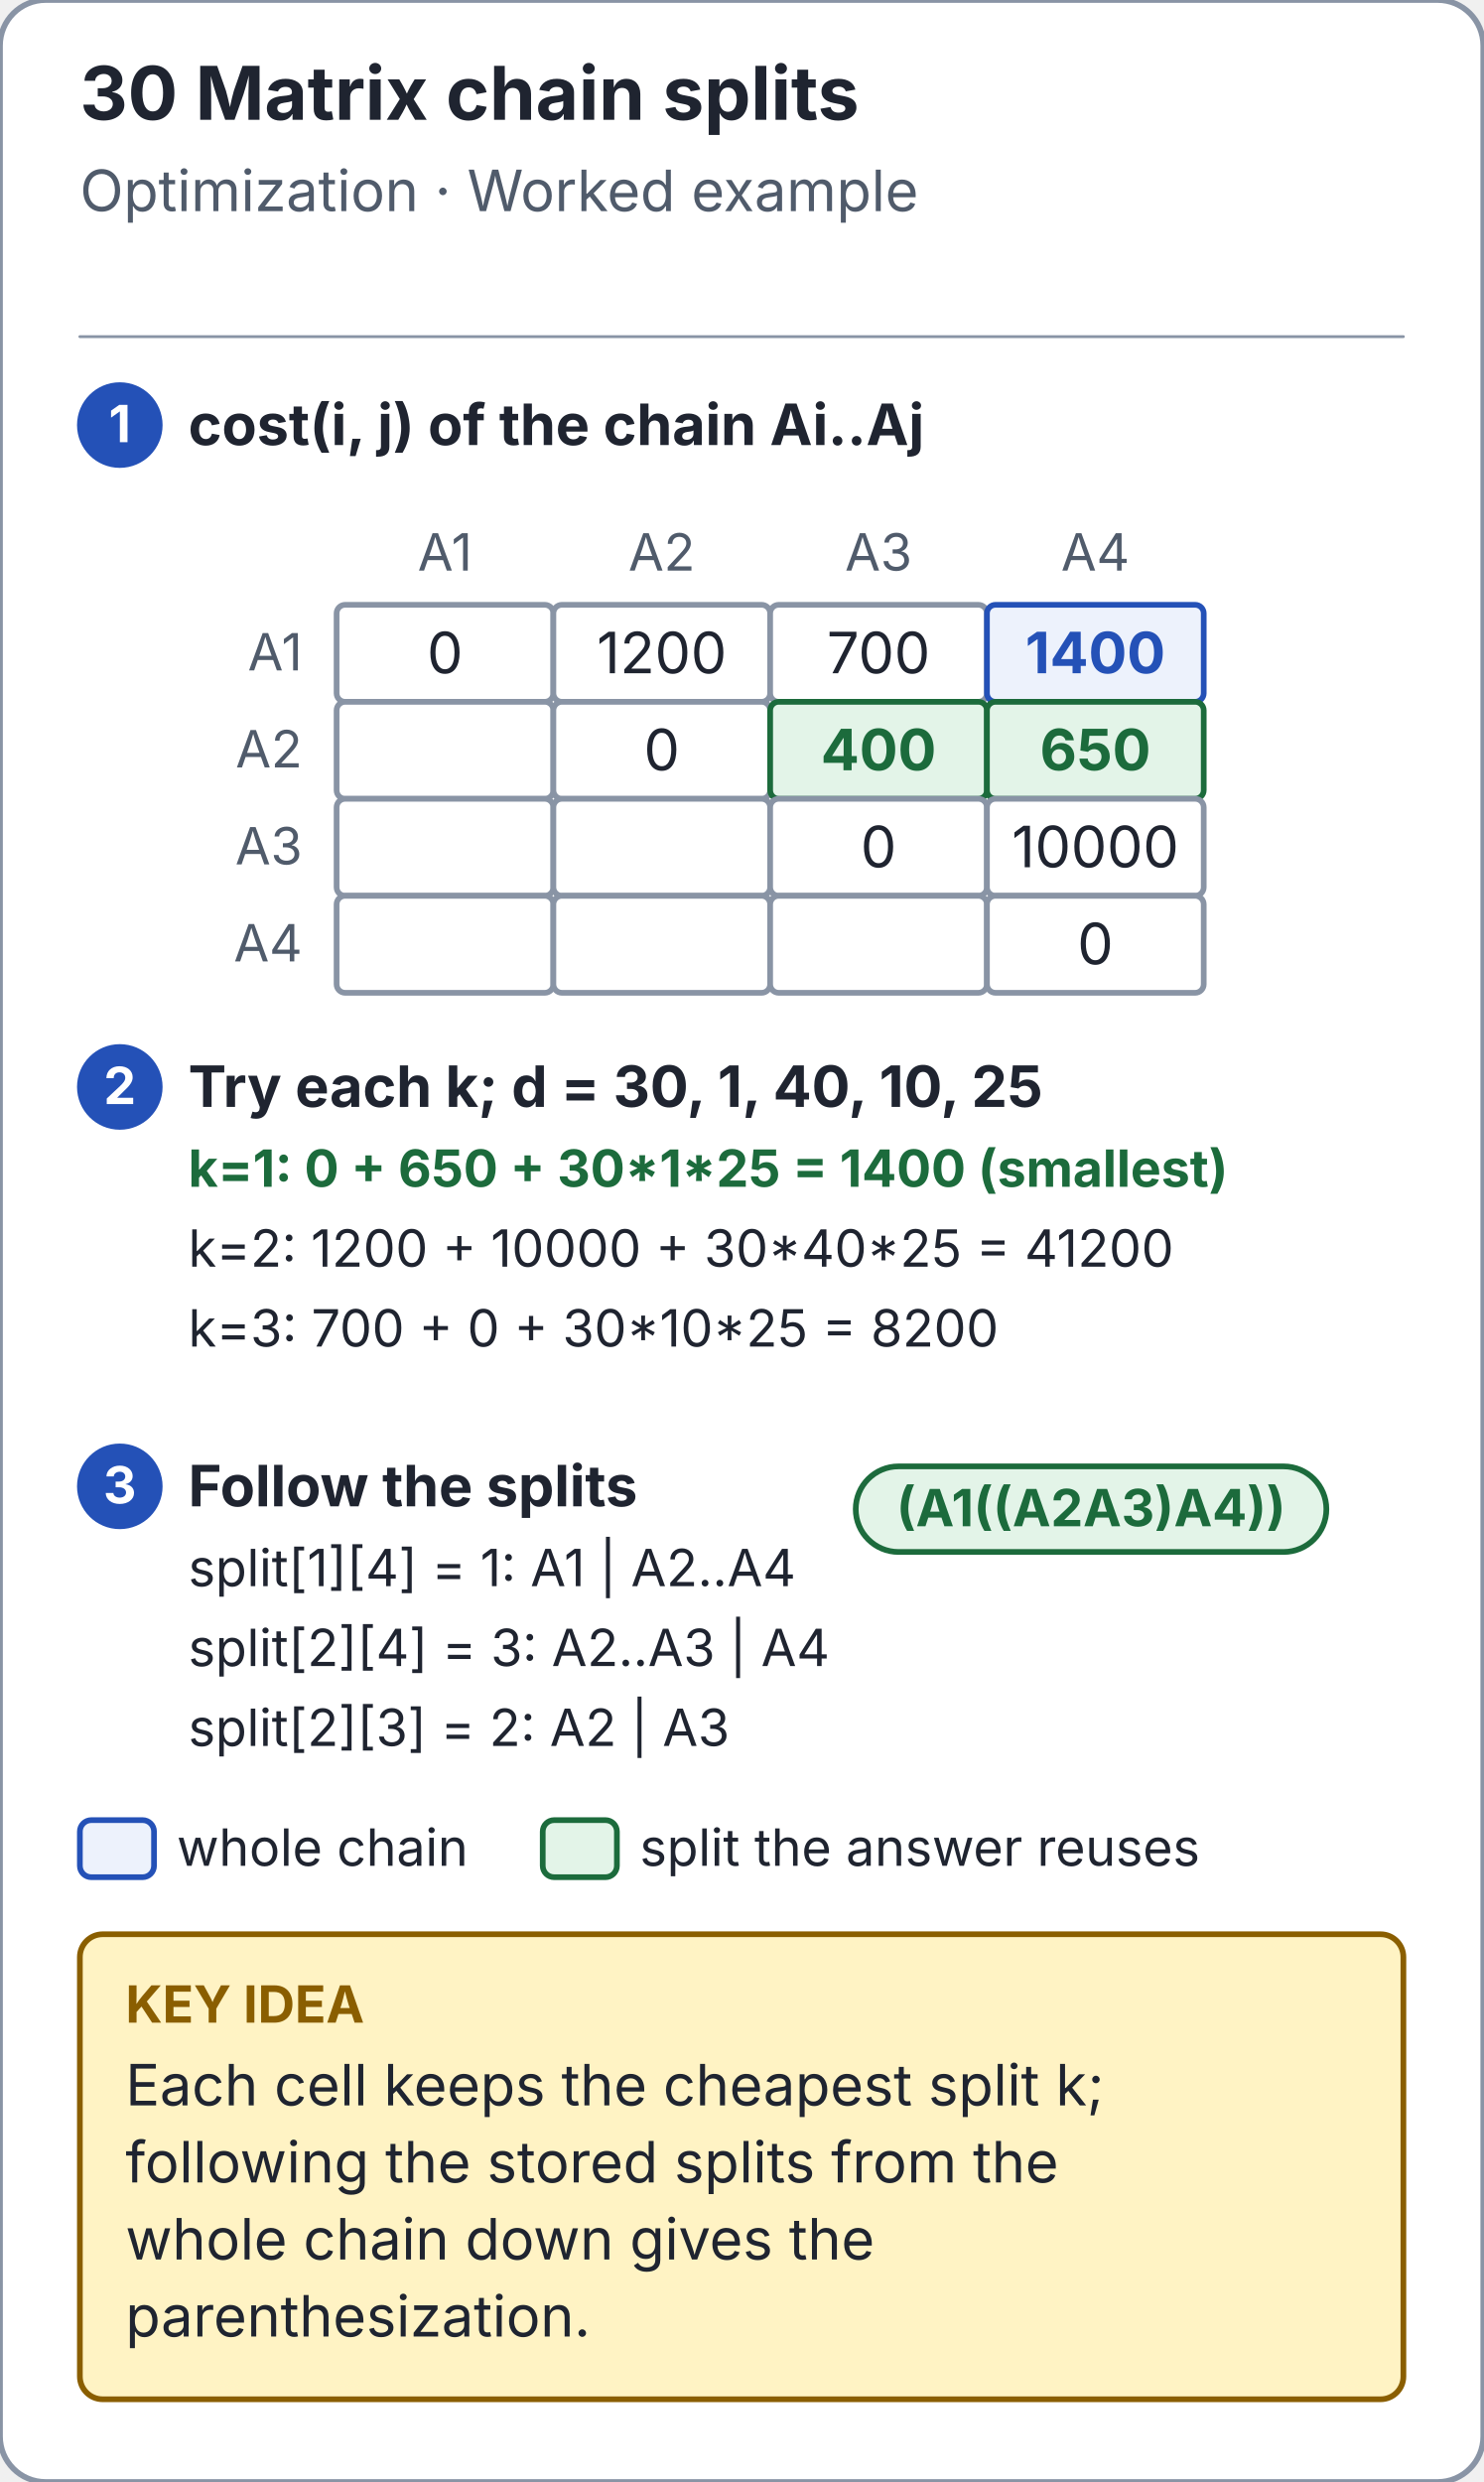
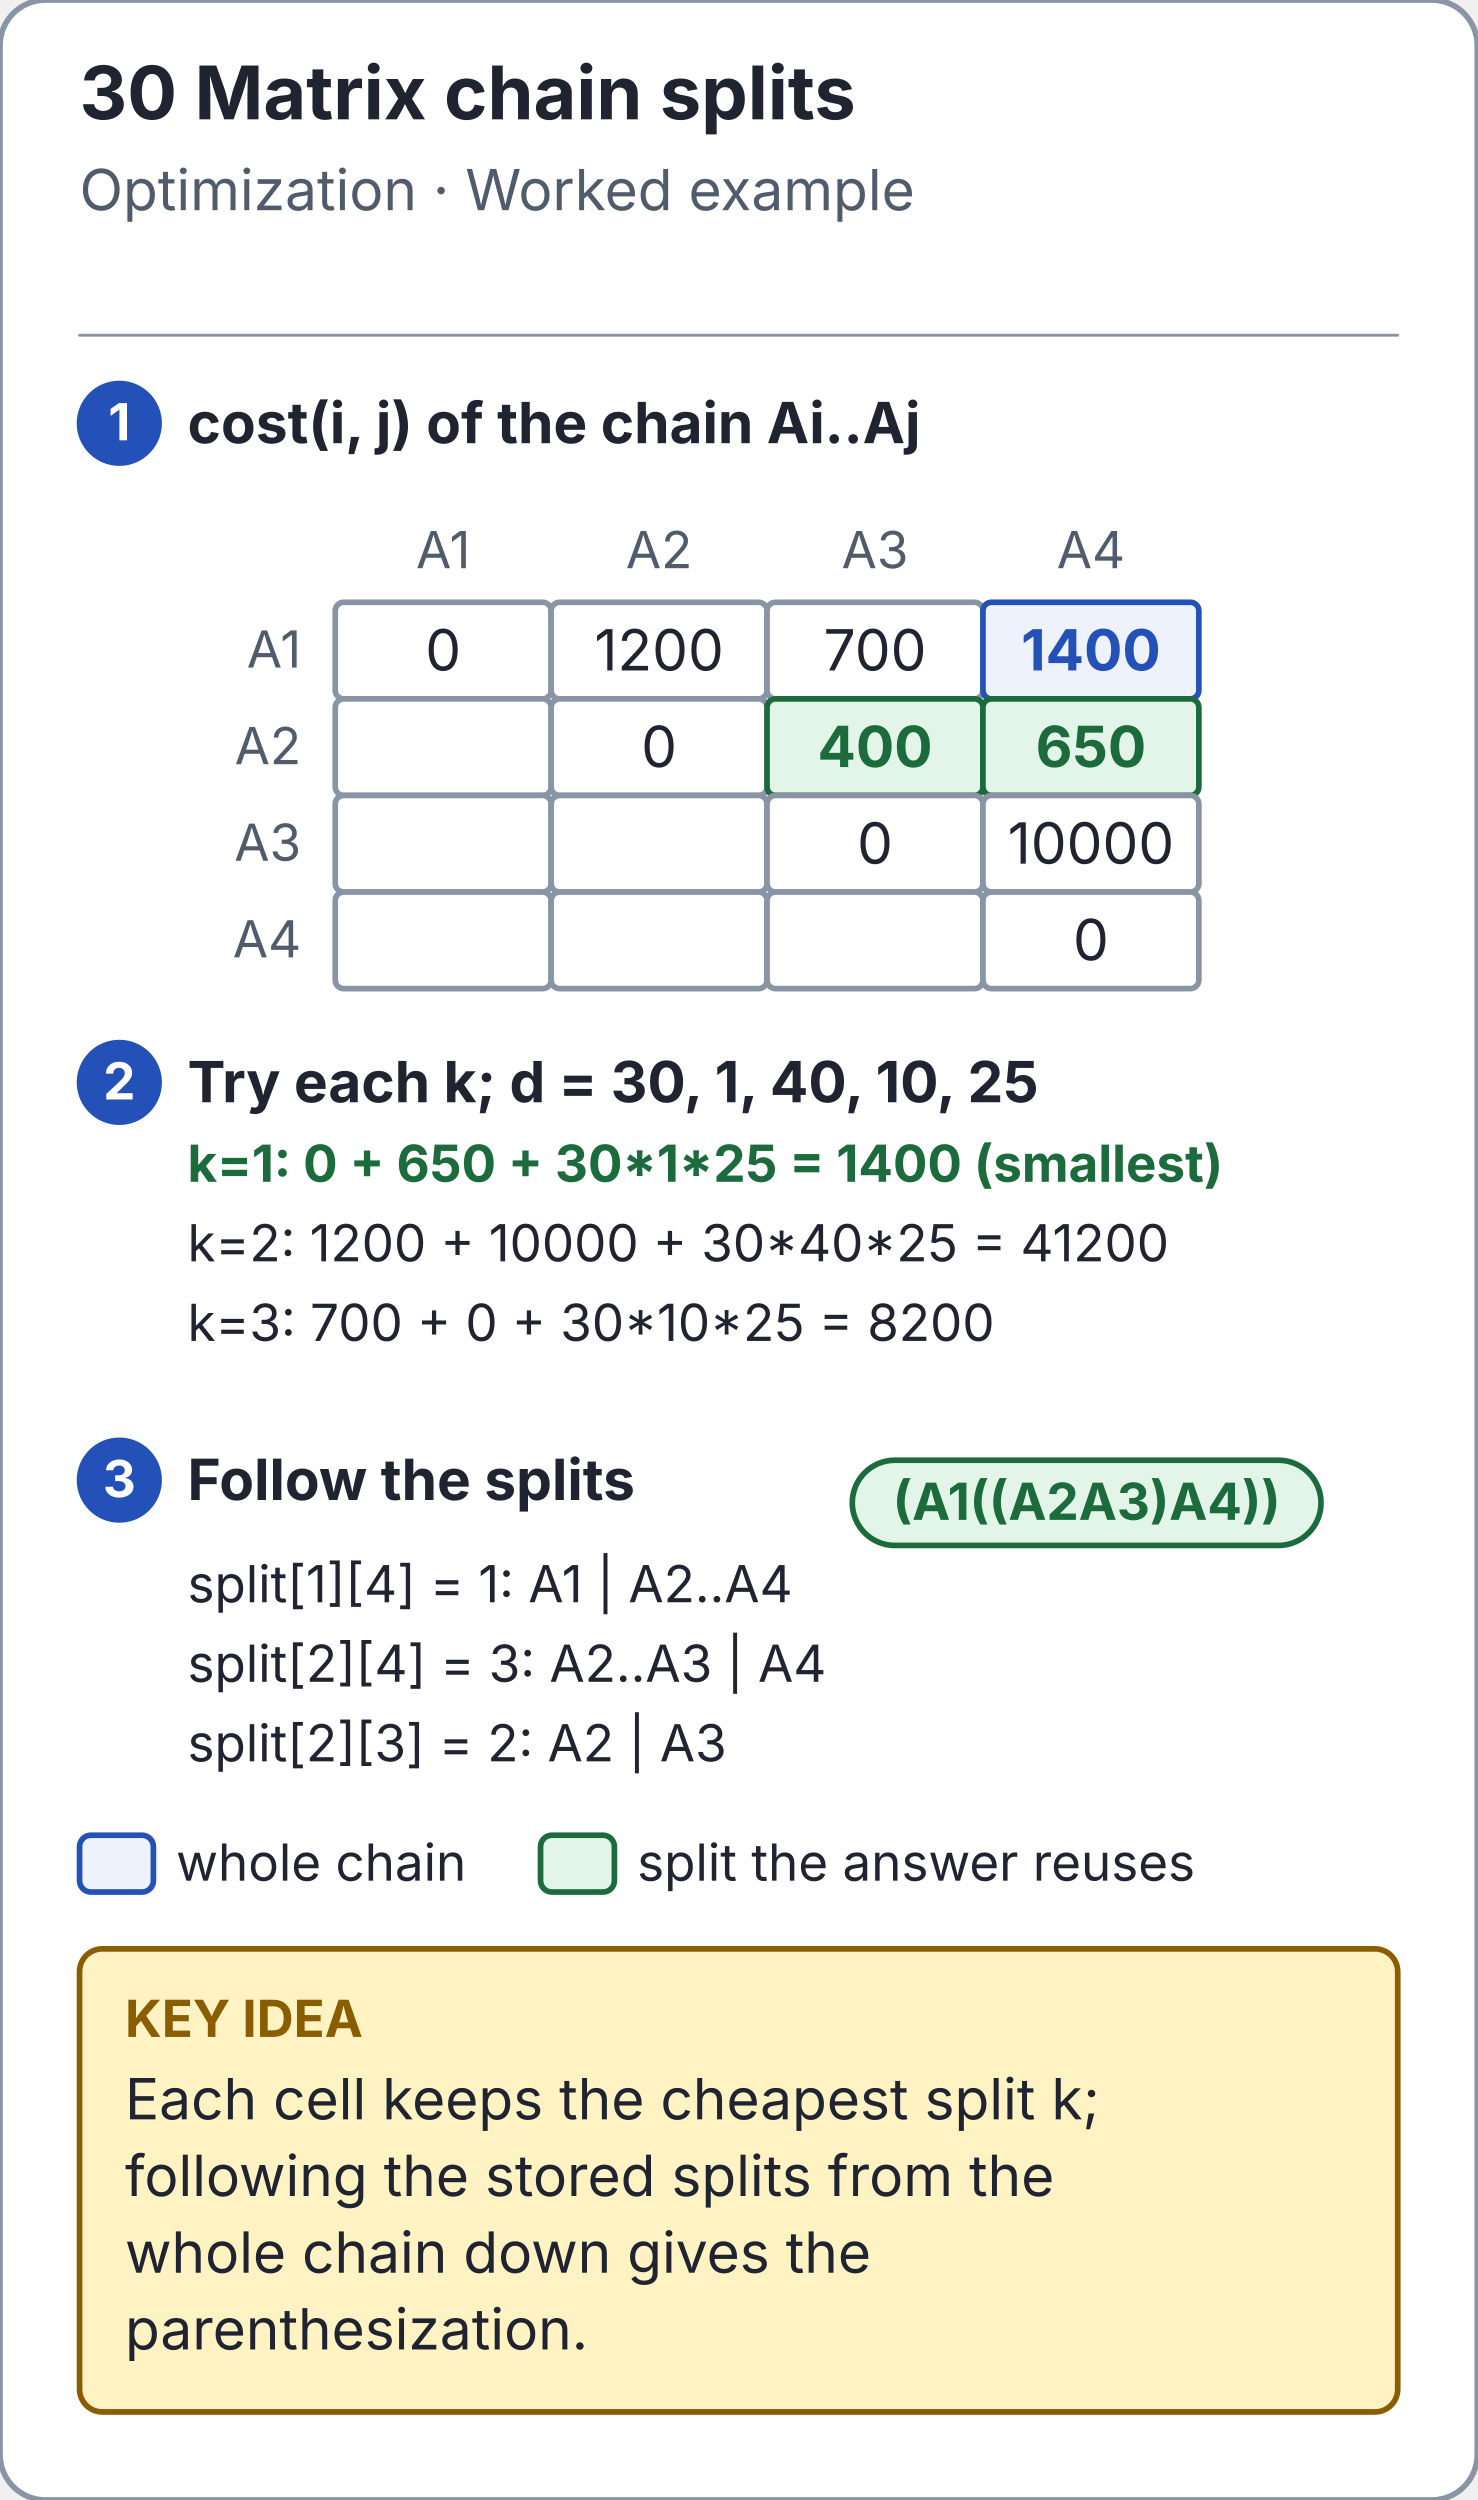
- <svg xmlns="http://www.w3.org/2000/svg" viewBox="0 0 520 870" width="520" height="870" role="img" aria-labelledby="title desc">
+ <svg xmlns="http://www.w3.org/2000/svg" viewBox="0 0 520 880" width="520" height="880" role="img" aria-labelledby="title desc">
  <style>text{font-family:system-ui,-apple-system,BlinkMacSystemFont,"Segoe UI",sans-serif} line,path{stroke-linecap:round;stroke-linejoin:round}</style>
  <defs>
    <marker id="matrix-chain-splits-paper-arrow" markerWidth="9" markerHeight="9" refX="8" refY="4" orient="auto" markerUnits="userSpaceOnUse">
      <path d="M 0 0 L 8 4 L 0 8 Z" fill="#ffffff" />
    </marker>
    <marker id="matrix-chain-splits-ink-arrow" markerWidth="9" markerHeight="9" refX="8" refY="4" orient="auto" markerUnits="userSpaceOnUse">
      <path d="M 0 0 L 8 4 L 0 8 Z" fill="#1f2430" />
    </marker>
    <marker id="matrix-chain-splits-muted-arrow" markerWidth="9" markerHeight="9" refX="8" refY="4" orient="auto" markerUnits="userSpaceOnUse">
      <path d="M 0 0 L 8 4 L 0 8 Z" fill="#505b6b" />
    </marker>
    <marker id="matrix-chain-splits-line-arrow" markerWidth="9" markerHeight="9" refX="8" refY="4" orient="auto" markerUnits="userSpaceOnUse">
      <path d="M 0 0 L 8 4 L 0 8 Z" fill="#8994a5" />
    </marker>
    <marker id="matrix-chain-splits-blue-arrow" markerWidth="9" markerHeight="9" refX="8" refY="4" orient="auto" markerUnits="userSpaceOnUse">
      <path d="M 0 0 L 8 4 L 0 8 Z" fill="#2451b7" />
    </marker>
    <marker id="matrix-chain-splits-soft-arrow" markerWidth="9" markerHeight="9" refX="8" refY="4" orient="auto" markerUnits="userSpaceOnUse">
      <path d="M 0 0 L 8 4 L 0 8 Z" fill="#edf2fc" />
    </marker>
    <marker id="matrix-chain-splits-note-arrow" markerWidth="9" markerHeight="9" refX="8" refY="4" orient="auto" markerUnits="userSpaceOnUse">
      <path d="M 0 0 L 8 4 L 0 8 Z" fill="#fff3c4" />
    </marker>
    <marker id="matrix-chain-splits-gold-arrow" markerWidth="9" markerHeight="9" refX="8" refY="4" orient="auto" markerUnits="userSpaceOnUse">
      <path d="M 0 0 L 8 4 L 0 8 Z" fill="#8a5e00" />
    </marker>
    <marker id="matrix-chain-splits-red-arrow" markerWidth="9" markerHeight="9" refX="8" refY="4" orient="auto" markerUnits="userSpaceOnUse">
      <path d="M 0 0 L 8 4 L 0 8 Z" fill="#bd3026" />
    </marker>
    <marker id="matrix-chain-splits-panel-arrow" markerWidth="9" markerHeight="9" refX="8" refY="4" orient="auto" markerUnits="userSpaceOnUse">
      <path d="M 0 0 L 8 4 L 0 8 Z" fill="#f6f8fb" />
    </marker>
    <marker id="matrix-chain-splits-green-arrow" markerWidth="9" markerHeight="9" refX="8" refY="4" orient="auto" markerUnits="userSpaceOnUse">
      <path d="M 0 0 L 8 4 L 0 8 Z" fill="#1c6b3c" />
    </marker>
    <marker id="matrix-chain-splits-mint-arrow" markerWidth="9" markerHeight="9" refX="8" refY="4" orient="auto" markerUnits="userSpaceOnUse">
      <path d="M 0 0 L 8 4 L 0 8 Z" fill="#e3f4e8" />
    </marker>
    <marker id="matrix-chain-splits-violet-arrow" markerWidth="9" markerHeight="9" refX="8" refY="4" orient="auto" markerUnits="userSpaceOnUse">
      <path d="M 0 0 L 8 4 L 0 8 Z" fill="#6b3fb8" />
    </marker>
    <marker id="matrix-chain-splits-lilac-arrow" markerWidth="9" markerHeight="9" refX="8" refY="4" orient="auto" markerUnits="userSpaceOnUse">
      <path d="M 0 0 L 8 4 L 0 8 Z" fill="#f0eafb" />
    </marker>
    <marker id="matrix-chain-splits-rose-arrow" markerWidth="9" markerHeight="9" refX="8" refY="4" orient="auto" markerUnits="userSpaceOnUse">
      <path d="M 0 0 L 8 4 L 0 8 Z" fill="#fde9e7" />
    </marker>
  </defs>
-   <rect x="0" y="0" width="520" height="870" rx="16" fill="#ffffff" stroke="#8994a5" stroke-width="2" />
+   <rect x="0" y="0" width="520" height="880" rx="16" fill="#ffffff" stroke="#8994a5" stroke-width="2" />
  <text x="28" y="42" font-size="26" fill="#1f2430" text-anchor="start" font-weight="700">30  Matrix chain splits</text>
  <text x="28" y="74" font-size="20" fill="#505b6b" text-anchor="start" font-weight="400">Optimization · Worked example</text>
  <line x1="28" y1="118" x2="492" y2="118" stroke="#8994a5" stroke-width="1" />
  <circle cx="42" cy="149" r="14" fill="#2451b7" stroke="#2451b7" stroke-width="2" />
  <text x="42" y="155" font-size="18" fill="#ffffff" text-anchor="middle" font-weight="700">1</text>
  <text x="66" y="156" font-size="20" fill="#1f2430" text-anchor="start" font-weight="700">cost(i, j) of the chain Ai..Aj</text>
  <text x="156.0" y="200" font-size="18" fill="#505b6b" text-anchor="middle" font-weight="400">A1</text>
  <text x="232.0" y="200" font-size="18" fill="#505b6b" text-anchor="middle" font-weight="400">A2</text>
  <text x="308.0" y="200" font-size="18" fill="#505b6b" text-anchor="middle" font-weight="400">A3</text>
  <text x="384.0" y="200" font-size="18" fill="#505b6b" text-anchor="middle" font-weight="400">A4</text>
  <text x="106" y="235.0" font-size="18" fill="#505b6b" text-anchor="end" font-weight="400">A1</text>
  <rect x="118" y="212" width="76" height="34" rx="3" fill="#ffffff" stroke="#8994a5" stroke-width="2" />
  <text x="156.0" y="236.0" font-size="20" fill="#1f2430" text-anchor="middle" font-weight="400">0</text>
  <rect x="194" y="212" width="76" height="34" rx="3" fill="#ffffff" stroke="#8994a5" stroke-width="2" />
  <text x="232.0" y="236.0" font-size="20" fill="#1f2430" text-anchor="middle" font-weight="400">1200</text>
  <rect x="270" y="212" width="76" height="34" rx="3" fill="#ffffff" stroke="#8994a5" stroke-width="2" />
  <text x="308.0" y="236.0" font-size="20" fill="#1f2430" text-anchor="middle" font-weight="400">700</text>
  <rect x="346" y="212" width="76" height="34" rx="3" fill="#edf2fc" stroke="#2451b7" stroke-width="2" />
  <text x="384.0" y="236.0" font-size="20" fill="#2451b7" text-anchor="middle" font-weight="700">1400</text>
  <text x="106" y="269.0" font-size="18" fill="#505b6b" text-anchor="end" font-weight="400">A2</text>
  <rect x="118" y="246" width="76" height="34" rx="3" fill="#ffffff" stroke="#8994a5" stroke-width="2" />
  <rect x="194" y="246" width="76" height="34" rx="3" fill="#ffffff" stroke="#8994a5" stroke-width="2" />
  <text x="232.0" y="270.0" font-size="20" fill="#1f2430" text-anchor="middle" font-weight="400">0</text>
  <rect x="270" y="246" width="76" height="34" rx="3" fill="#e3f4e8" stroke="#1c6b3c" stroke-width="2" />
  <text x="308.0" y="270.0" font-size="20" fill="#1c6b3c" text-anchor="middle" font-weight="700">400</text>
  <rect x="346" y="246" width="76" height="34" rx="3" fill="#e3f4e8" stroke="#1c6b3c" stroke-width="2" />
  <text x="384.0" y="270.0" font-size="20" fill="#1c6b3c" text-anchor="middle" font-weight="700">650</text>
  <text x="106" y="303.0" font-size="18" fill="#505b6b" text-anchor="end" font-weight="400">A3</text>
  <rect x="118" y="280" width="76" height="34" rx="3" fill="#ffffff" stroke="#8994a5" stroke-width="2" />
  <rect x="194" y="280" width="76" height="34" rx="3" fill="#ffffff" stroke="#8994a5" stroke-width="2" />
  <rect x="270" y="280" width="76" height="34" rx="3" fill="#ffffff" stroke="#8994a5" stroke-width="2" />
  <text x="308.0" y="304.0" font-size="20" fill="#1f2430" text-anchor="middle" font-weight="400">0</text>
  <rect x="346" y="280" width="76" height="34" rx="3" fill="#ffffff" stroke="#8994a5" stroke-width="2" />
  <text x="384.0" y="304.0" font-size="20" fill="#1f2430" text-anchor="middle" font-weight="400">10000</text>
  <text x="106" y="337.0" font-size="18" fill="#505b6b" text-anchor="end" font-weight="400">A4</text>
  <rect x="118" y="314" width="76" height="34" rx="3" fill="#ffffff" stroke="#8994a5" stroke-width="2" />
  <rect x="194" y="314" width="76" height="34" rx="3" fill="#ffffff" stroke="#8994a5" stroke-width="2" />
  <rect x="270" y="314" width="76" height="34" rx="3" fill="#ffffff" stroke="#8994a5" stroke-width="2" />
  <rect x="346" y="314" width="76" height="34" rx="3" fill="#ffffff" stroke="#8994a5" stroke-width="2" />
  <text x="384.0" y="338.0" font-size="20" fill="#1f2430" text-anchor="middle" font-weight="400">0</text>
  <circle cx="42" cy="381" r="14" fill="#2451b7" stroke="#2451b7" stroke-width="2" />
  <text x="42" y="387" font-size="18" fill="#ffffff" text-anchor="middle" font-weight="700">2</text>
  <text x="66" y="388" font-size="20" fill="#1f2430" text-anchor="start" font-weight="700">Try each k; d = 30, 1, 40, 10, 25</text>
  <text x="66" y="416" font-size="18" fill="#1c6b3c" text-anchor="start" font-weight="700">k=1: 0 + 650 + 30*1*25 = 1400  (smallest)</text>
  <text x="66" y="444" font-size="18" fill="#1f2430" text-anchor="start" font-weight="400">k=2: 1200 + 10000 + 30*40*25 = 41200</text>
  <text x="66" y="472" font-size="18" fill="#1f2430" text-anchor="start" font-weight="400">k=3: 700 + 0 + 30*10*25 = 8200</text>
  <circle cx="42" cy="521" r="14" fill="#2451b7" stroke="#2451b7" stroke-width="2" />
  <text x="42" y="527" font-size="18" fill="#ffffff" text-anchor="middle" font-weight="700">3</text>
  <text x="66" y="528" font-size="20" fill="#1f2430" text-anchor="start" font-weight="700">Follow the splits</text>
  <rect x="300" y="514" width="165" height="30" rx="15" fill="#e3f4e8" stroke="#1c6b3c" stroke-width="2" />
  <text x="382.5" y="535" font-size="18" fill="#1c6b3c" text-anchor="middle" font-weight="700">(A1((A2A3)A4))</text>
-   <text x="66" y="556" font-size="18" fill="#1f2430" text-anchor="start" font-weight="400">split[1][4] = 1: A1 | A2..A4</text>
-   <text x="66" y="584" font-size="18" fill="#1f2430" text-anchor="start" font-weight="400">split[2][4] = 3: A2..A3 | A4</text>
-   <text x="66" y="612" font-size="18" fill="#1f2430" text-anchor="start" font-weight="400">split[2][3] = 2: A2 | A3</text>
-   <rect x="28" y="638" width="26" height="20" rx="4" fill="#edf2fc" stroke="#2451b7" stroke-width="2" />
-   <text x="62" y="654" font-size="18" fill="#1f2430" text-anchor="start" font-weight="400">whole chain</text>
-   <rect x="190.272" y="638" width="26" height="20" rx="4" fill="#e3f4e8" stroke="#1c6b3c" stroke-width="2" />
-   <text x="224.272" y="654" font-size="18" fill="#1f2430" text-anchor="start" font-weight="400">split the answer reuses</text>
-   <rect x="28" y="678" width="464" height="163" rx="8" fill="#fff3c4" stroke="#8a5e00" stroke-width="2" />
-   <text x="44" y="709" font-size="18" fill="#8a5e00" text-anchor="start" font-weight="700">KEY IDEA</text>
-   <text x="44" y="738" font-size="20" fill="#1f2430" text-anchor="start" font-weight="400">Each cell keeps the cheapest split k;</text>
-   <text x="44" y="765" font-size="20" fill="#1f2430" text-anchor="start" font-weight="400">following the stored splits from the</text>
-   <text x="44" y="792" font-size="20" fill="#1f2430" text-anchor="start" font-weight="400">whole chain down gives the</text>
-   <text x="44" y="819" font-size="20" fill="#1f2430" text-anchor="start" font-weight="400">parenthesization.</text>
+   <text x="66" y="564" font-size="18" fill="#1f2430" text-anchor="start" font-weight="400">split[1][4] = 1: A1 | A2..A4</text>
+   <text x="66" y="592" font-size="18" fill="#1f2430" text-anchor="start" font-weight="400">split[2][4] = 3: A2..A3 | A4</text>
+   <text x="66" y="620" font-size="18" fill="#1f2430" text-anchor="start" font-weight="400">split[2][3] = 2: A2 | A3</text>
+   <rect x="28" y="646" width="26" height="20" rx="4" fill="#edf2fc" stroke="#2451b7" stroke-width="2" />
+   <text x="62" y="662" font-size="18" fill="#1f2430" text-anchor="start" font-weight="400">whole chain</text>
+   <rect x="190.272" y="646" width="26" height="20" rx="4" fill="#e3f4e8" stroke="#1c6b3c" stroke-width="2" />
+   <text x="224.272" y="662" font-size="18" fill="#1f2430" text-anchor="start" font-weight="400">split the answer reuses</text>
+   <rect x="28" y="686" width="464" height="163" rx="8" fill="#fff3c4" stroke="#8a5e00" stroke-width="2" />
+   <text x="44" y="717" font-size="18" fill="#8a5e00" text-anchor="start" font-weight="700">KEY IDEA</text>
+   <text x="44" y="746" font-size="20" fill="#1f2430" text-anchor="start" font-weight="400">Each cell keeps the cheapest split k;</text>
+   <text x="44" y="773" font-size="20" fill="#1f2430" text-anchor="start" font-weight="400">following the stored splits from the</text>
+   <text x="44" y="800" font-size="20" fill="#1f2430" text-anchor="start" font-weight="400">whole chain down gives the</text>
+   <text x="44" y="827" font-size="20" fill="#1f2430" text-anchor="start" font-weight="400">parenthesization.</text>
</svg>
